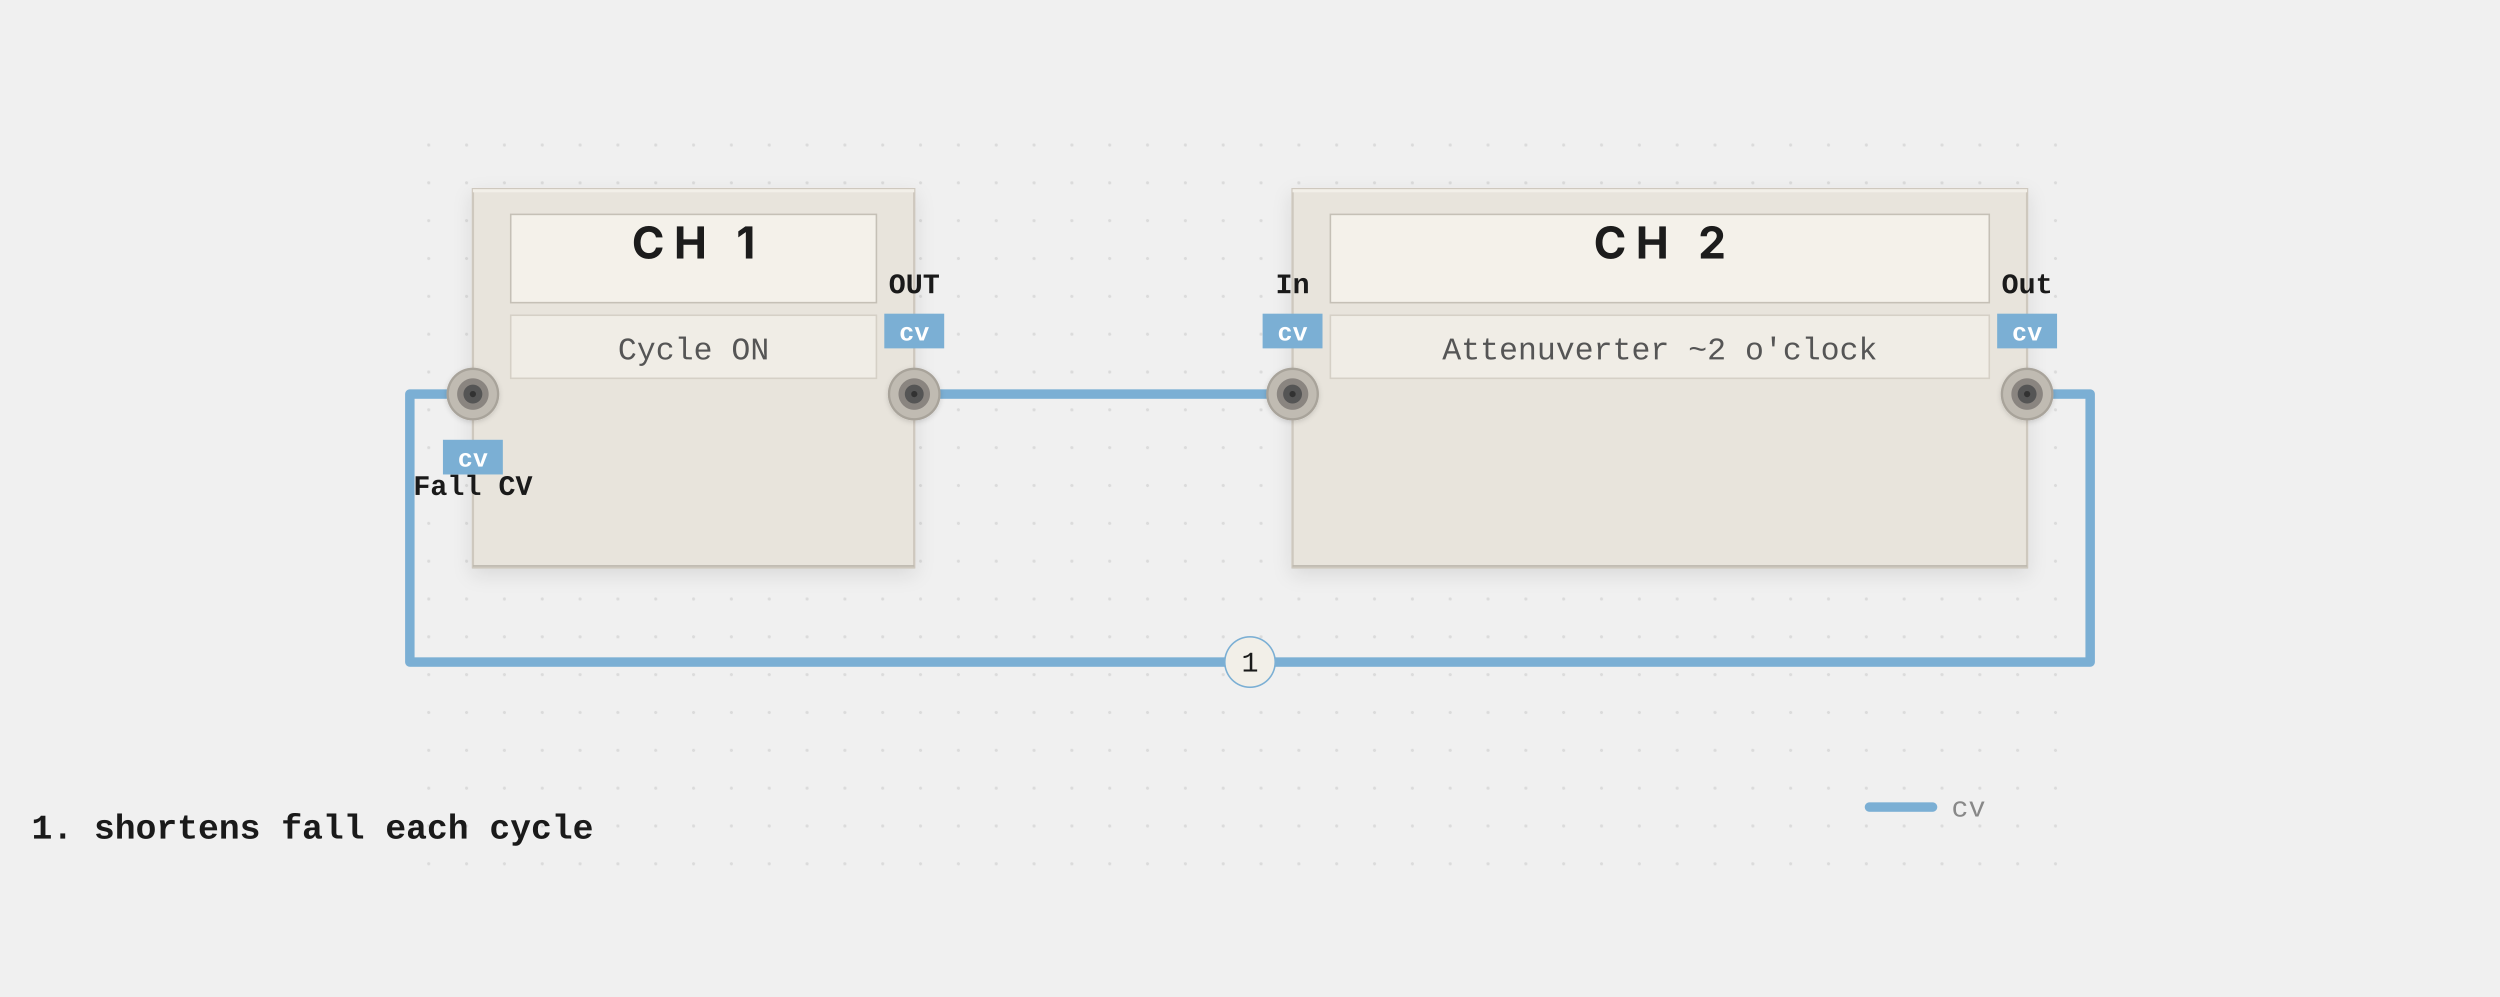
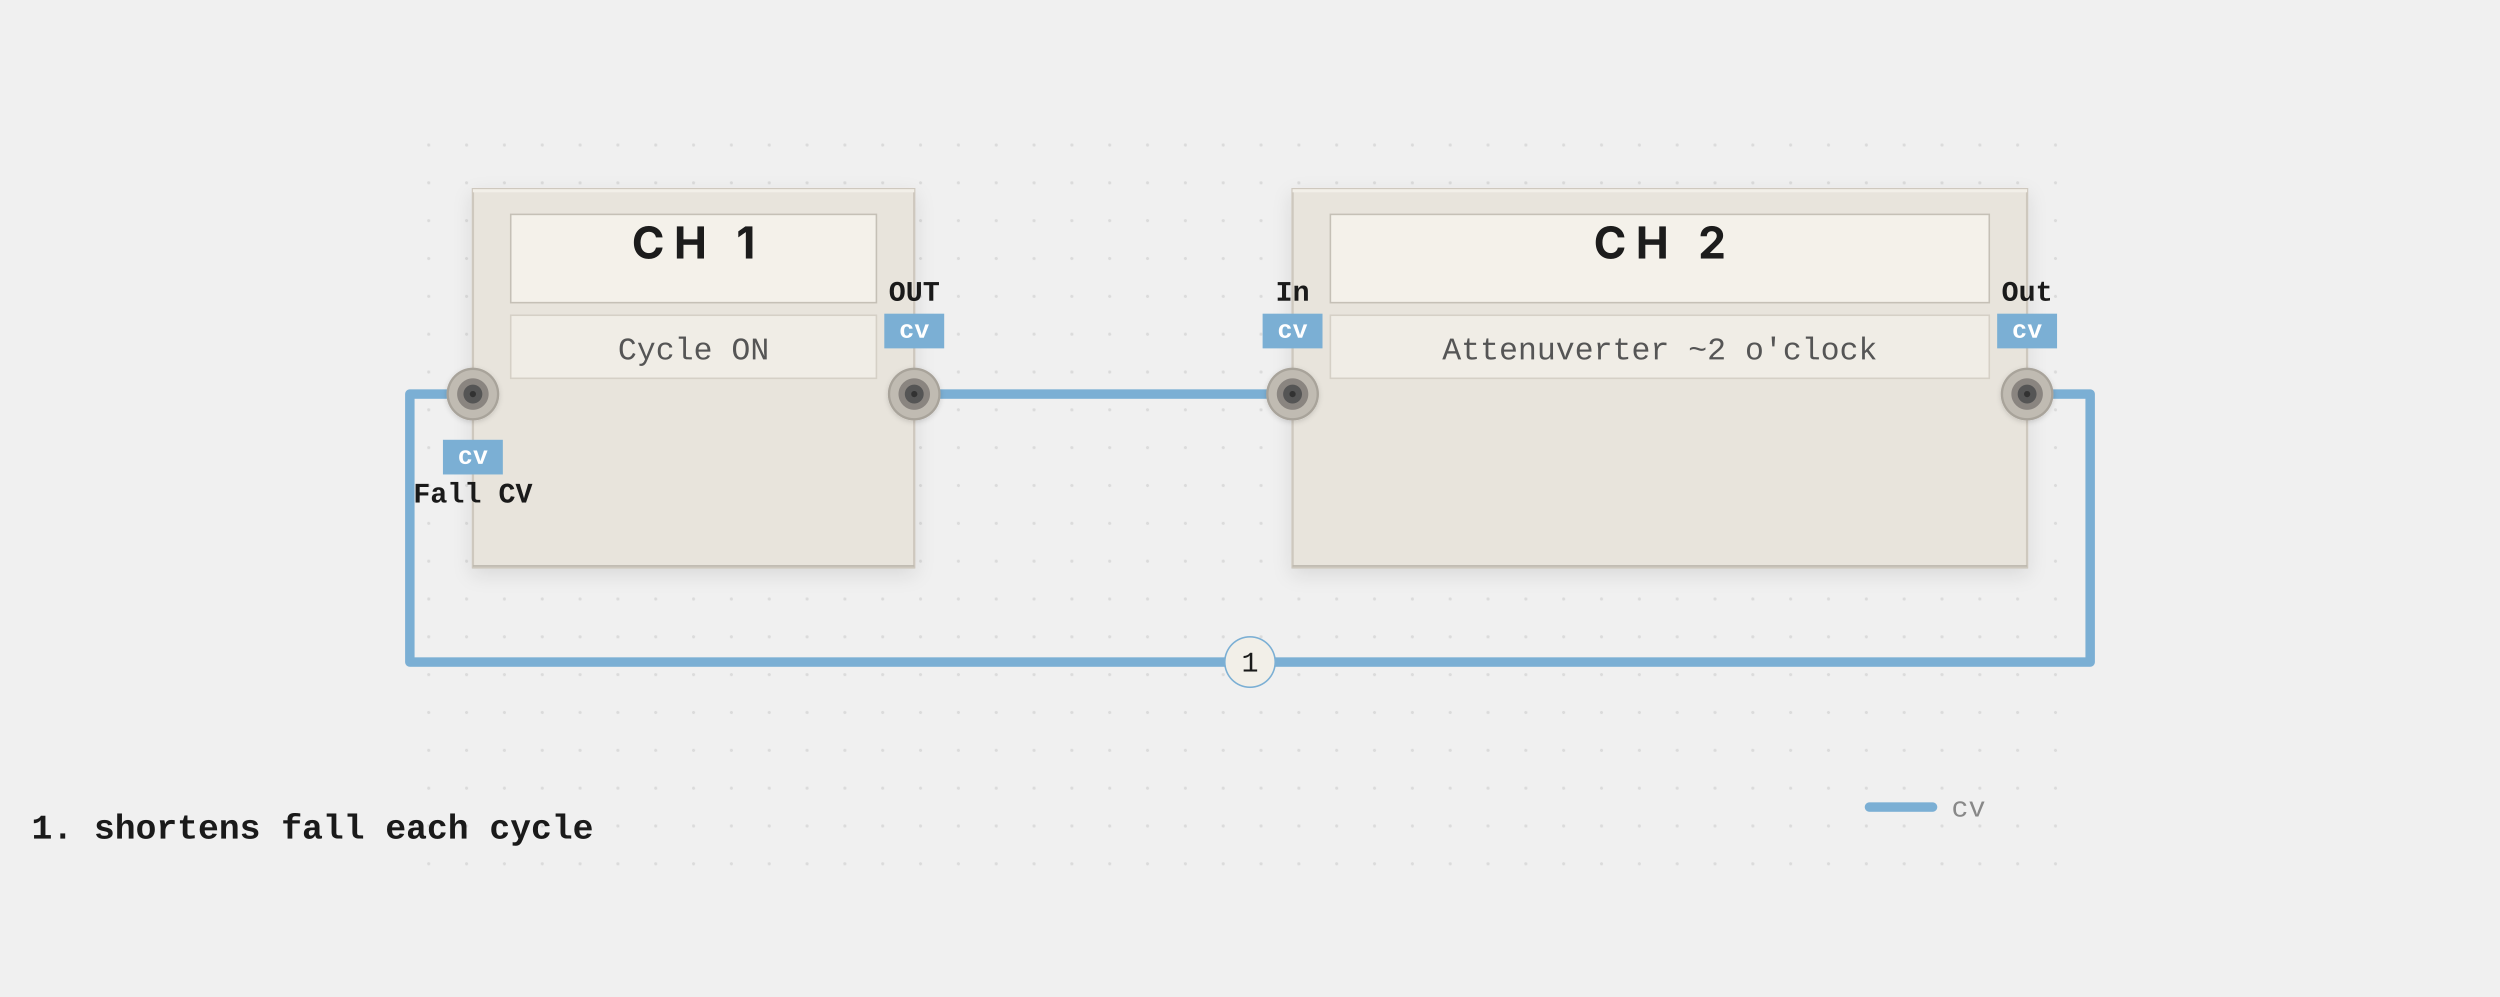
- <svg xmlns="http://www.w3.org/2000/svg" viewBox="-130 -40 793 316" width="100%" data-pf-min-width="793" role="img" aria-labelledby="pf-50e8c8-title pf-50e8c8-desc">
+ <svg xmlns="http://www.w3.org/2000/svg" viewBox="-130 -40 793 316" width="100%" data-pf-min-width="793" role="img" aria-labelledby="pf-15f573-title pf-15f573-desc">
  <style>@media print { .pf-panel, .pf-jack { filter: none; } }</style>
  <defs>
-     <filter id="pf-50e8c8-panel-shadow" x="-20%" y="-20%" width="140%" height="140%">
+     <filter id="pf-15f573-panel-shadow" x="-20%" y="-20%" width="140%" height="140%">
      <feDropShadow dx="0" dy="2" stdDeviation="3" flood-opacity="0.1" />
    </filter>
-     <filter id="pf-50e8c8-jack-shadow" x="-20%" y="-20%" width="140%" height="140%">
+     <filter id="pf-15f573-jack-shadow" x="-20%" y="-20%" width="140%" height="140%">
      <feDropShadow dx="0" dy="0.5" stdDeviation="0.8" flood-opacity="0.15" />
    </filter>
-     <pattern id="pf-50e8c8-dots" width="12" height="12" patternUnits="userSpaceOnUse">
+     <pattern id="pf-15f573-dots" width="12" height="12" patternUnits="userSpaceOnUse">
      <circle cx="6" cy="6" r="0.5" fill="#aaaaaa" opacity="0.3" />
    </pattern>
  </defs>
  <g class="pf-layer-bg">
-     <rect width="533" height="236" fill="url(#pf-50e8c8-dots)" />
+     <rect width="533" height="236" fill="url(#pf-15f573-dots)" />
  </g>
  <g class="pf-layer-cables">
    <path d="M 160 85 C 208 85, 232 85, 280 85" stroke="#7bafd4" stroke-width="3" fill="none" stroke-linecap="round" stroke-linejoin="round" data-connection="conn-0" data-signal="cv" />
    <path d="M 513 85 L 533 85 L 533 170 L 0 170 L 0 85 L 20 85" stroke="#7bafd4" stroke-width="3" fill="none" stroke-linecap="round" stroke-linejoin="round" data-connection="conn-1" data-signal="cv" />
    <circle cx="160" cy="85" r="3.5" fill="#6a9ec3" />
    <circle cx="280" cy="85" r="3.5" fill="#6a9ec3" />
    <circle cx="513" cy="85" r="3.5" fill="#6a9ec3" />
    <circle cx="20" cy="85" r="3.5" fill="#6a9ec3" />
  </g>
  <g class="pf-layer-panels">
-     <g data-module="MATHS" filter="url(#pf-50e8c8-panel-shadow)">
+     <g data-module="MATHS" filter="url(#pf-15f573-panel-shadow)">
      <rect x="20" y="20" width="140" height="120" fill="#e8e4dc" stroke="#cec8be" stroke-width="0.75" rx="0" />
      <line x1="20" y1="20.5" x2="160" y2="20.5" stroke="#f2efe8" stroke-width="1" />
      <line x1="20" y1="139.5" x2="160" y2="139.5" stroke="#bdb8ae" stroke-width="0.5" />
      <rect x="32" y="28" width="116" height="28" fill="#f4f1ea" stroke="#c5c0b6" stroke-width="0.5" />
      <text x="90" y="42" text-anchor="middle" font-family="system-ui, -apple-system, BlinkMacSystemFont, 'Segoe UI', sans-serif" font-size="14" font-weight="700" fill="#1a1a1a" letter-spacing="3">CH 1</text>
    </g>
-     <g data-module="MATHS" filter="url(#pf-50e8c8-panel-shadow)">
+     <g data-module="MATHS" filter="url(#pf-15f573-panel-shadow)">
      <rect x="280" y="20" width="233" height="120" fill="#e8e4dc" stroke="#cec8be" stroke-width="0.75" rx="0" />
      <line x1="280" y1="20.5" x2="513" y2="20.5" stroke="#f2efe8" stroke-width="1" />
      <line x1="280" y1="139.5" x2="513" y2="139.5" stroke="#bdb8ae" stroke-width="0.5" />
      <rect x="292" y="28" width="209" height="28" fill="#f4f1ea" stroke="#c5c0b6" stroke-width="0.5" />
      <text x="396.5" y="42" text-anchor="middle" font-family="system-ui, -apple-system, BlinkMacSystemFont, 'Segoe UI', sans-serif" font-size="14" font-weight="700" fill="#1a1a1a" letter-spacing="3">CH 2</text>
    </g>
  </g>
  <g class="pf-layer-params">
    <rect x="32" y="60" width="116" height="20" fill="#f0ede6" stroke="#d5d0c6" stroke-width="0.5" />
    <text x="90" y="74" text-anchor="middle" font-family="'SF Mono', 'Fira Code', Consolas, 'Courier New', monospace" font-size="10" fill="#555555">Cycle ON</text>
    <rect x="292" y="60" width="209" height="20" fill="#f0ede6" stroke="#d5d0c6" stroke-width="0.5" />
    <text x="396.5" y="74" text-anchor="middle" font-family="'SF Mono', 'Fira Code', Consolas, 'Courier New', monospace" font-size="10" fill="#555555">Attenuverter ~2 o'clock</text>
  </g>
  <g class="pf-layer-jacks">
-     <g data-port="maths--ch-1.fall cv" filter="url(#pf-50e8c8-jack-shadow)">
+     <g data-port="maths--ch-1.fall cv" filter="url(#pf-15f573-jack-shadow)">
      <circle cx="20" cy="85" r="8" fill="#c0bbb2" stroke="#a8a39a" stroke-width="0.75" />
      <circle cx="20" cy="85" r="5" fill="#8a8580" />
      <circle cx="20" cy="85" r="3" fill="#555555" />
      <circle cx="20" cy="85" r="1" fill="#333333" />
    </g>
-     <g data-port="maths--ch-1.out" filter="url(#pf-50e8c8-jack-shadow)">
+     <g data-port="maths--ch-1.out" filter="url(#pf-15f573-jack-shadow)">
      <circle cx="160" cy="85" r="8" fill="#c0bbb2" stroke="#a8a39a" stroke-width="0.75" />
      <circle cx="160" cy="85" r="5" fill="#8a8580" />
      <circle cx="160" cy="85" r="3" fill="#555555" />
      <circle cx="160" cy="85" r="1" fill="#333333" />
    </g>
-     <g data-port="maths--ch-2.in" filter="url(#pf-50e8c8-jack-shadow)">
+     <g data-port="maths--ch-2.in" filter="url(#pf-15f573-jack-shadow)">
      <circle cx="280" cy="85" r="8" fill="#c0bbb2" stroke="#a8a39a" stroke-width="0.75" />
      <circle cx="280" cy="85" r="5" fill="#8a8580" />
      <circle cx="280" cy="85" r="3" fill="#555555" />
      <circle cx="280" cy="85" r="1" fill="#333333" />
    </g>
-     <g data-port="maths--ch-2.out" filter="url(#pf-50e8c8-jack-shadow)">
+     <g data-port="maths--ch-2.out" filter="url(#pf-15f573-jack-shadow)">
      <circle cx="513" cy="85" r="8" fill="#c0bbb2" stroke="#a8a39a" stroke-width="0.75" />
      <circle cx="513" cy="85" r="5" fill="#8a8580" />
      <circle cx="513" cy="85" r="3" fill="#555555" />
      <circle cx="513" cy="85" r="1" fill="#333333" />
    </g>
  </g>
  <g class="pf-layer-labels">
-     <text x="20" y="117" font-family="'SF Mono', 'Fira Code', Consolas, 'Courier New', monospace" font-size="9" fill="#1a1a1a" font-weight="600" text-anchor="middle">Fall CV</text>
+     <text x="20" y="117" font-family="'SF Mono', 'Fira Code', Consolas, 'Courier New', monospace" font-size="9" fill="#1a1a1a" font-weight="600" text-anchor="middle" dominant-baseline="central">Fall CV</text>
    <rect class="pf-port-pill" x="10.5" y="99.5" width="19" height="11" rx="0" fill="#7bafd4" data-signal="cv" />
-     <text class="pf-port-pill-text" x="20" y="108" text-anchor="middle" font-family="'SF Mono', 'Fira Code', Consolas, 'Courier New', monospace" font-size="8" fill="#ffffff" font-weight="600">cv</text>
-     <text x="160" y="53" font-family="'SF Mono', 'Fira Code', Consolas, 'Courier New', monospace" font-size="9" fill="#1a1a1a" font-weight="600" text-anchor="middle">OUT</text>
+     <text class="pf-port-pill-text" x="20" y="105" text-anchor="middle" dominant-baseline="central" font-family="'SF Mono', 'Fira Code', Consolas, 'Courier New', monospace" font-size="8" fill="#ffffff" font-weight="600">cv</text>
+     <text x="160" y="53" font-family="'SF Mono', 'Fira Code', Consolas, 'Courier New', monospace" font-size="9" fill="#1a1a1a" font-weight="600" text-anchor="middle" dominant-baseline="central">OUT</text>
    <rect class="pf-port-pill" x="150.5" y="59.5" width="19" height="11" rx="0" fill="#7bafd4" data-signal="cv" />
-     <text class="pf-port-pill-text" x="160" y="68" text-anchor="middle" font-family="'SF Mono', 'Fira Code', Consolas, 'Courier New', monospace" font-size="8" fill="#ffffff" font-weight="600">cv</text>
-     <text x="280" y="53" font-family="'SF Mono', 'Fira Code', Consolas, 'Courier New', monospace" font-size="9" fill="#1a1a1a" font-weight="600" text-anchor="middle">In</text>
+     <text class="pf-port-pill-text" x="160" y="65" text-anchor="middle" dominant-baseline="central" font-family="'SF Mono', 'Fira Code', Consolas, 'Courier New', monospace" font-size="8" fill="#ffffff" font-weight="600">cv</text>
+     <text x="280" y="53" font-family="'SF Mono', 'Fira Code', Consolas, 'Courier New', monospace" font-size="9" fill="#1a1a1a" font-weight="600" text-anchor="middle" dominant-baseline="central">In</text>
    <rect class="pf-port-pill" x="270.5" y="59.5" width="19" height="11" rx="0" fill="#7bafd4" data-signal="cv" />
-     <text class="pf-port-pill-text" x="280" y="68" text-anchor="middle" font-family="'SF Mono', 'Fira Code', Consolas, 'Courier New', monospace" font-size="8" fill="#ffffff" font-weight="600">cv</text>
-     <text x="513" y="53" font-family="'SF Mono', 'Fira Code', Consolas, 'Courier New', monospace" font-size="9" fill="#1a1a1a" font-weight="600" text-anchor="middle">Out</text>
+     <text class="pf-port-pill-text" x="280" y="65" text-anchor="middle" dominant-baseline="central" font-family="'SF Mono', 'Fira Code', Consolas, 'Courier New', monospace" font-size="8" fill="#ffffff" font-weight="600">cv</text>
+     <text x="513" y="53" font-family="'SF Mono', 'Fira Code', Consolas, 'Courier New', monospace" font-size="9" fill="#1a1a1a" font-weight="600" text-anchor="middle" dominant-baseline="central">Out</text>
    <rect class="pf-port-pill" x="503.5" y="59.5" width="19" height="11" rx="0" fill="#7bafd4" data-signal="cv" />
-     <text class="pf-port-pill-text" x="513" y="68" text-anchor="middle" font-family="'SF Mono', 'Fira Code', Consolas, 'Courier New', monospace" font-size="8" fill="#ffffff" font-weight="600">cv</text>
+     <text class="pf-port-pill-text" x="513" y="65" text-anchor="middle" dominant-baseline="central" font-family="'SF Mono', 'Fira Code', Consolas, 'Courier New', monospace" font-size="8" fill="#ffffff" font-weight="600">cv</text>
  </g>
  <g class="pf-layer-annotations">
    <circle cx="266.5" cy="170" r="8" fill="#f2efe8" stroke="#7bafd4" stroke-width="0.5" data-annotation-marker="1" />
    <text x="266.5" y="173" text-anchor="middle" font-family="'SF Mono', 'Fira Code', Consolas, 'Courier New', monospace" font-size="9" fill="#1a1a1a">1</text>
    <text x="-120" y="226" font-family="'SF Mono', 'Fira Code', Consolas, 'Courier New', monospace" font-size="11" font-weight="600" fill="#1a1a1a">1. shortens fall each cycle</text>
  </g>
  <g class="pf-layer-legend">
    <g transform="translate(463, 216)">
      <line x1="0" y1="0" x2="20" y2="0" stroke="#7bafd4" stroke-width="3" stroke-linecap="round" />
      <text x="26" y="3" font-family="'SF Mono', 'Fira Code', Consolas, 'Courier New', monospace" font-size="9" fill="#888888">cv</text>
    </g>
  </g>
</svg>
